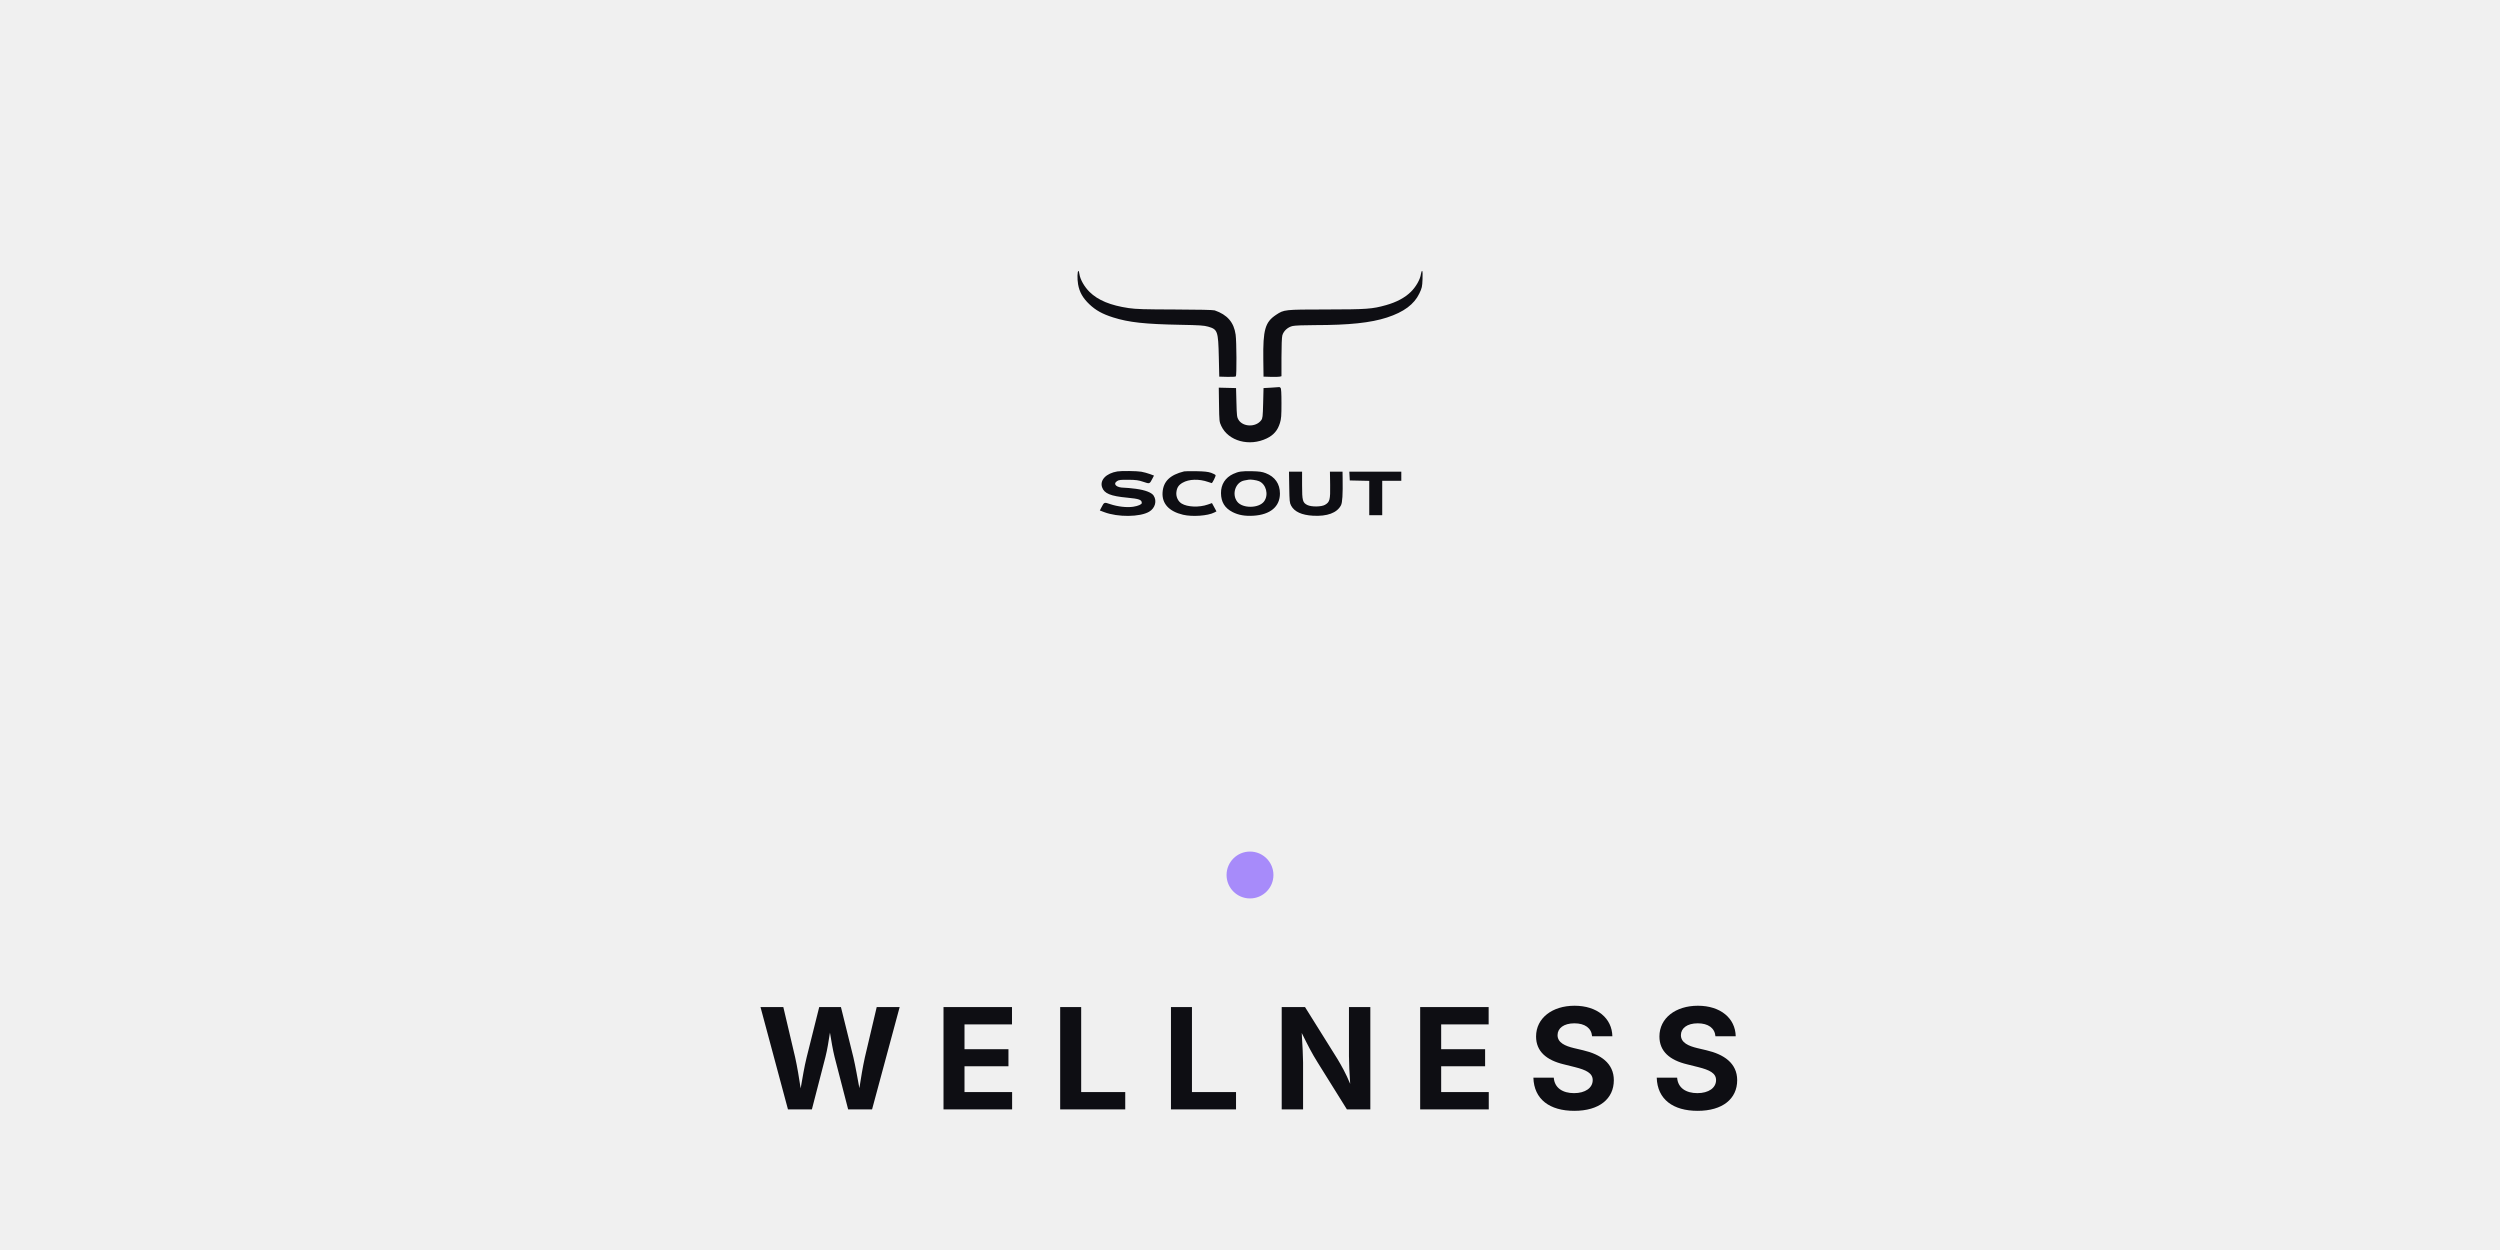
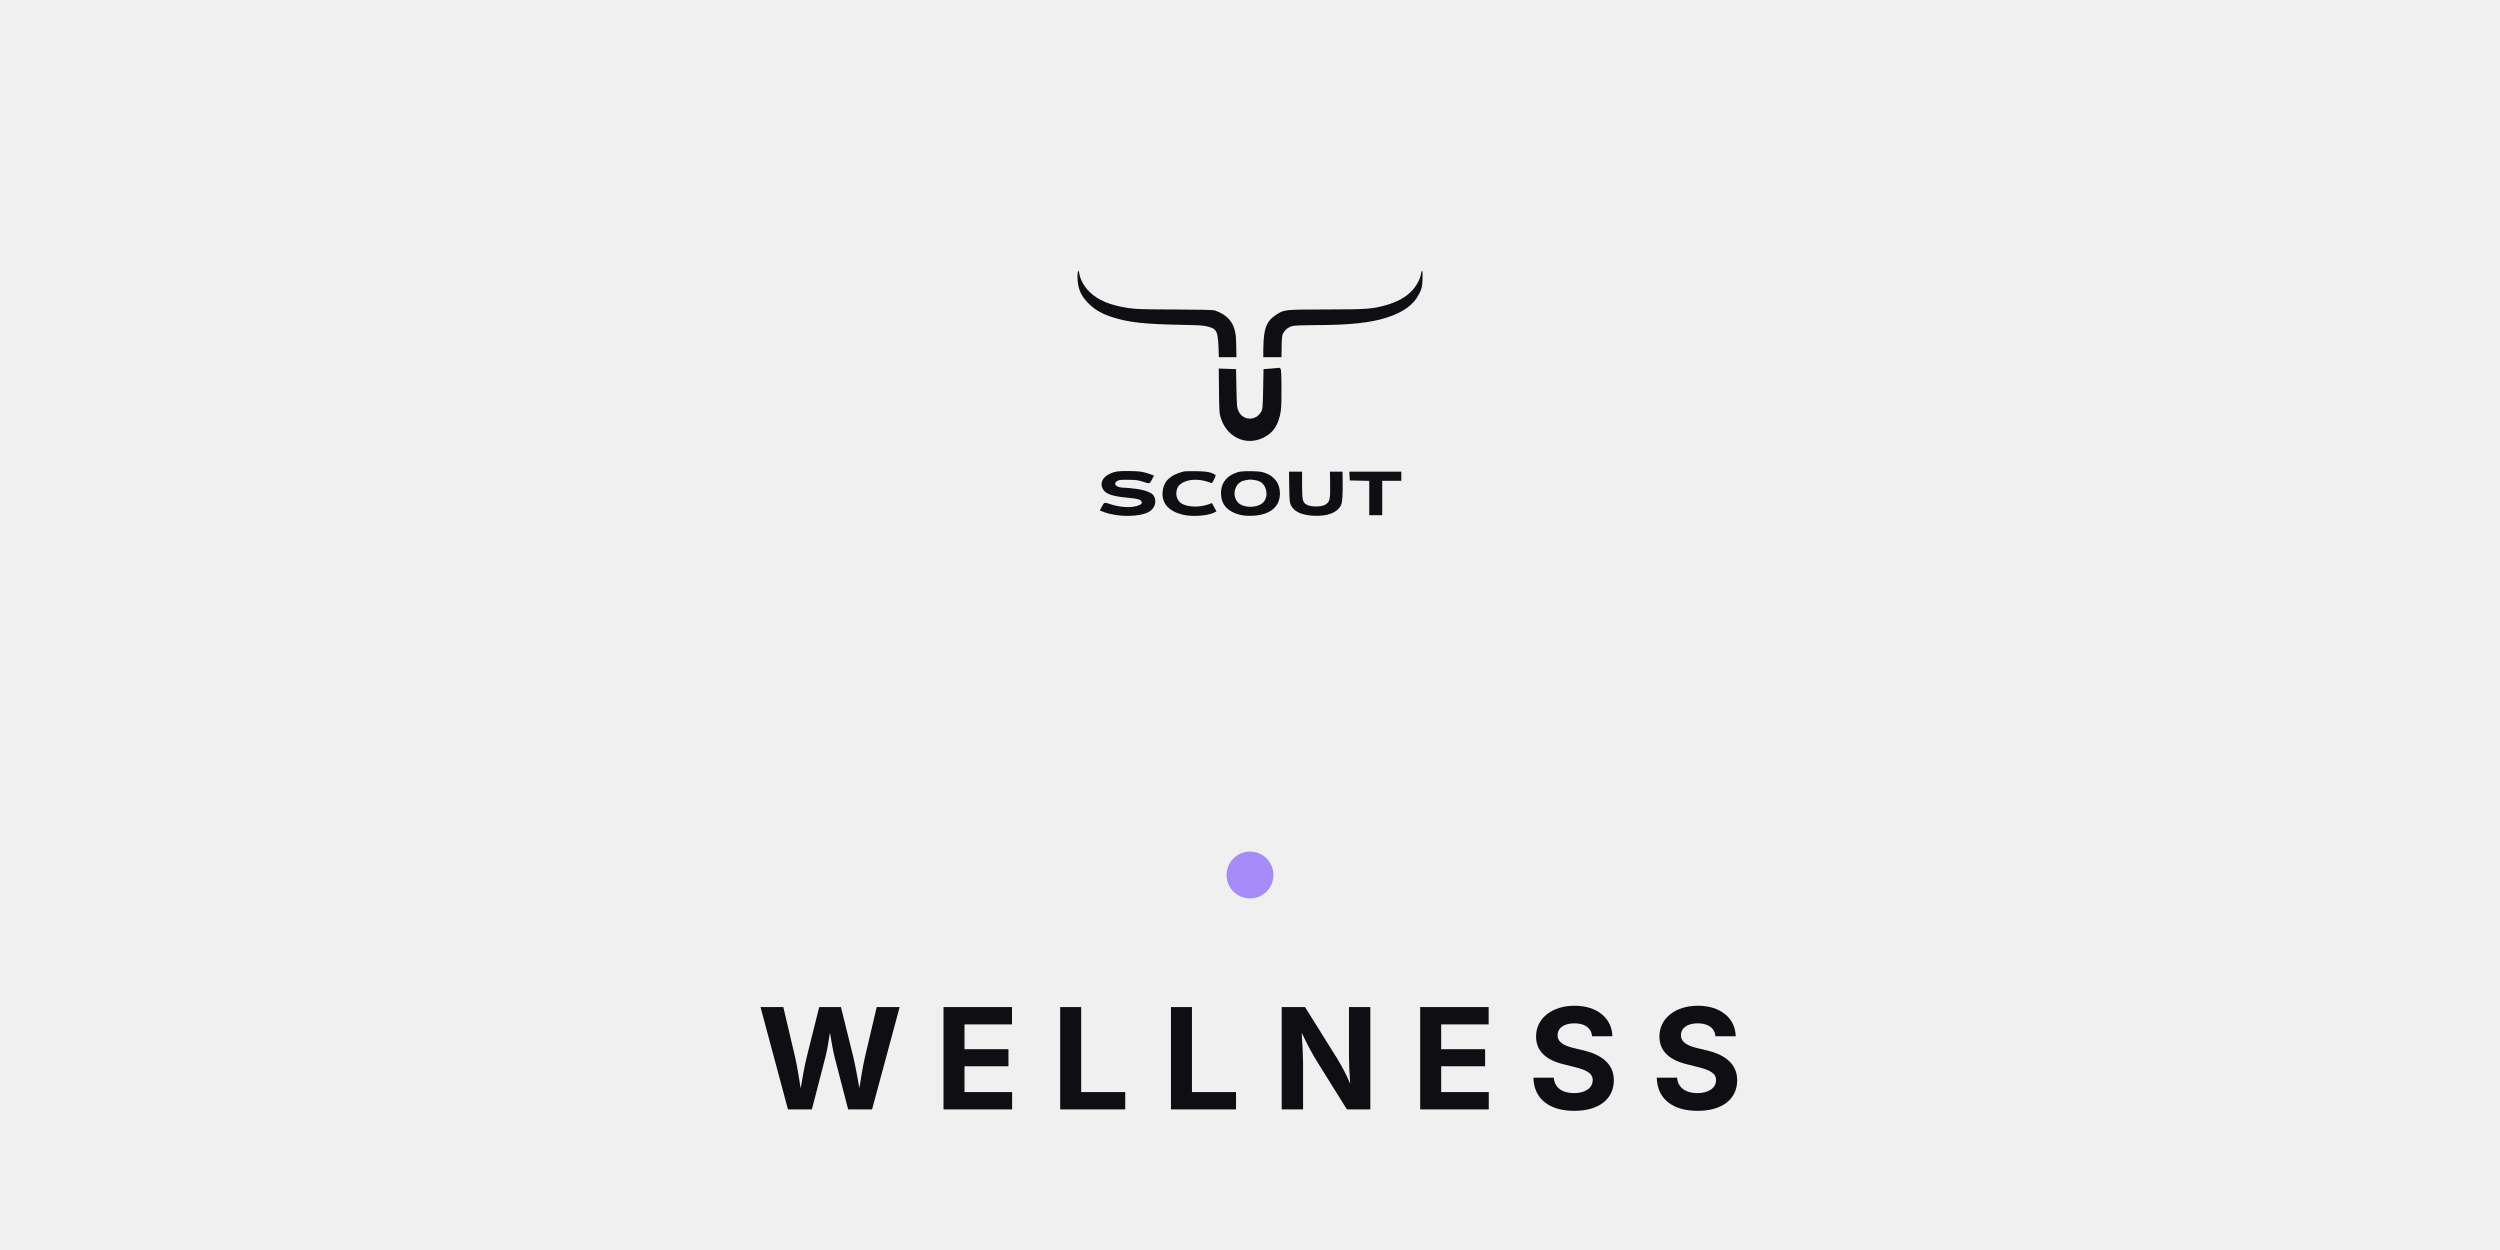
<svg xmlns="http://www.w3.org/2000/svg" width="320" height="160" viewBox="0 0 320 160" fill="none">
  <style>
    .u-mark { fill: #0E0E13; }
    .wordmark { fill: #0E0E13; font-family: Inter, system-ui, sans-serif; font-weight: 700; font-size: 18px; letter-spacing: 4px; }
    .accent-dot { fill: #A78BFA; }
    @media (prefers-color-scheme: dark) {
      .u-mark { fill: #FFFFFF; }
      .wordmark { fill: #FFFFFF; }
    }
  </style>
+   <defs>
+     <clipPath id="lwe-horn-clip">
+       <rect x="0" y="0" width="1024" height="427" />
+     </clipPath>
+   </defs>
  <g transform="translate(110, 4) scale(0.0977)">
-     <path class="u-mark" fill-rule="evenodd" clip-rule="evenodd" d="M288.289 318.118C289.221 325.07 294.736 334.799 301.552 341.515C312.636 352.436 329.068 359.222 352.865 362.704C362.461 364.109 373.085 364.43 413.5 364.539C444.206 364.622 463.62 365.057 465.5 365.703C482.094 371.409 490.715 381.404 492.955 397.534C494.205 406.54 494.432 450.968 493.234 452.166C492.735 452.665 487.64 452.945 481.913 452.787L471.5 452.5L470.904 426.5C470.134 392.886 469.331 390.594 457.072 387.048C451.513 385.44 445.875 385.061 420.5 384.59C373.973 383.726 353.073 381.434 332.5 374.939C318.536 370.53 309.727 365.665 301.395 357.761C292.764 349.574 288.302 341.702 286.54 331.552C285.287 324.336 285.555 314 286.996 314C287.403 314 287.985 315.853 288.289 318.118ZM737.81 324.852C737.4 334.804 737.059 336.344 733.697 343.424C726.882 357.773 713.38 367.822 691.201 375.051C669.87 382.003 641.478 384.995 596.799 384.998C582.904 384.999 570.906 385.47 567.799 386.135C561.366 387.513 555.764 392.584 554.115 398.523C553.448 400.928 553.009 412.273 553.006 427.231L553 451.962L550.75 452.524C549.513 452.833 544.225 452.954 539 452.793L529.5 452.5L529.208 430C528.703 391.074 531.565 381.065 545.923 371.549C556.38 364.619 556.785 364.576 611.5 364.498C664.99 364.423 671.76 363.934 689.908 358.842C703.728 354.963 714.681 349.113 722.513 341.427C729.264 334.801 734.78 325.059 735.711 318.118C736.015 315.853 736.712 314 737.26 314C737.889 314 738.092 318.008 737.81 324.852ZM551.8 467.2C552.65 468.05 553 473.999 553 487.595C553 504.029 552.709 507.73 550.98 513.331C548.003 522.966 542.739 529.088 533.685 533.443C510.841 544.431 483.42 536.926 474.148 517.148C471.571 511.651 471.491 510.904 471.181 489.217L470.862 466.933L482.181 467.217L493.5 467.5L494 486.5C494.459 503.939 494.683 505.795 496.733 509.09C502.665 518.63 519.466 518.964 526.395 509.681C528.321 507.101 528.542 505.189 529 487.181L529.5 467.5L539.5 466.944C545 466.638 549.748 466.3 550.05 466.194C550.352 466.087 551.14 466.54 551.8 467.2ZM369.51 577.086C372.742 577.684 377.769 579.064 380.68 580.153L385.973 582.133L384.065 585.817C380.2 593.277 380.429 593.192 372 590.314C365.72 588.17 362.542 587.733 352.457 587.627C342.468 587.522 339.953 587.802 337.707 589.273C331.722 593.193 336.653 597.978 346.718 598.02C349.348 598.03 356.37 598.687 362.323 599.479C374.422 601.09 382.855 604.323 385.505 608.368C390.122 615.414 387.483 624.874 379.615 629.485C367.558 636.551 338.69 636.822 320.764 630.038L315.027 627.867L316.935 624.183C320.78 616.762 320.623 616.825 328.5 619.5C338.364 622.85 350.702 624.245 358.916 622.938C365.335 621.917 370 619.863 370 618.059C370 613.778 366.655 612.558 350.851 611.072C328.923 609.009 320.659 605.556 317.941 597.322C314.842 587.93 323.391 579.136 338 576.691C343.345 575.796 363.928 576.055 369.51 577.086ZM460.852 578.512C463.796 579.534 466.43 580.956 466.705 581.673C467.129 582.778 462.556 592 461.584 592C461.401 592 459.336 591.324 456.995 590.498C444.986 586.261 431.766 586.668 423.392 591.532C418.192 594.552 416.044 597.836 415.331 603.856C414.626 609.806 417.424 615.876 422.219 618.798C429.89 623.473 445.237 624.043 456.532 620.073L461.943 618.172L464.885 623.605L467.828 629.038L464.964 630.519C456.533 634.879 436.293 636.336 424.098 633.461C405.613 629.104 396.174 618.766 397.231 604.038C398.263 589.668 407.01 581.189 425.5 576.635C426.6 576.364 433.8 576.257 441.5 576.398C452.037 576.59 456.824 577.113 460.852 578.512ZM532.381 578.97C544.499 583.651 550.973 592.927 550.99 605.636C551.014 622.772 538.349 633.399 516.316 634.731C505.29 635.397 496.744 633.916 489.04 630.003C478.733 624.768 473.839 616.787 473.766 605.095C473.695 593.763 479.348 584.877 489.735 579.995C496.621 576.758 501.32 576.076 514.5 576.402C524.087 576.639 527.682 577.156 532.381 578.97ZM580 594.599C580 614.776 580.754 617.653 586.827 620.669C592.174 623.324 605.243 623.202 610.001 620.453C616.313 616.807 617.081 613.836 616.772 594.249L616.5 576.998L624.75 576.999L633 577L633.133 585.75C633.455 606.913 632.815 617.426 630.986 621C625.88 630.977 612.916 635.81 594.189 634.72C579.483 633.864 569.89 629.439 565.678 621.57C563.684 617.844 563.473 615.789 563.176 597.25L562.853 577H571.426H580V594.599ZM710 583V589H697.5H685V611.5V634H676.5H668V611.53V589.06L655.25 588.78L642.5 588.5L642.2 582.75L641.9 577H675.95H710V583ZM510 587.512C509.175 587.707 506.786 588.147 504.69 588.49C492.848 590.427 487.353 606.551 495.155 616.47C502.219 625.451 523.569 625.117 530.259 615.92C536.518 607.317 532.985 593.39 523.547 589.459C520.221 588.074 512.388 586.948 510 587.512Z" />
+     <g clip-path="url(#lwe-horn-clip)">
+       <path class="u-mark" fill-rule="evenodd" clip-rule="evenodd" d="M288.289 318.118C289.221 325.07 294.736 334.799 301.552 341.515C312.636 352.436 329.068 359.222 352.865 362.704C362.461 364.109 373.085 364.43 413.5 364.539C444.206 364.622 463.62 365.057 465.5 365.703C482.094 371.409 490.715 381.404 492.955 397.534C494.205 406.54 494.432 450.968 493.234 452.166C492.735 452.665 487.64 452.945 481.913 452.787L471.5 452.5L470.904 426.5C470.134 392.886 469.331 390.594 457.072 387.048C451.513 385.44 445.875 385.061 420.5 384.59C373.973 383.726 353.073 381.434 332.5 374.939C318.536 370.53 309.727 365.665 301.395 357.761C292.764 349.574 288.302 341.702 286.54 331.552C285.287 324.336 285.555 314 286.996 314C287.403 314 287.985 315.853 288.289 318.118Z M737.81 324.852C737.4 334.804 737.059 336.344 733.697 343.424C726.882 357.773 713.38 367.822 691.201 375.051C669.87 382.003 641.478 384.995 596.799 384.998C582.904 384.999 570.906 385.47 567.799 386.135C561.366 387.513 555.764 392.584 554.115 398.523C553.448 400.928 553.009 412.273 553.006 427.231L553 451.962L550.75 452.524C549.513 452.833 544.225 452.954 539 452.793L529.5 452.5L529.208 430C528.703 391.074 531.565 381.065 545.923 371.549C556.38 364.619 556.785 364.576 611.5 364.498C664.99 364.423 671.76 363.934 689.908 358.842C703.728 354.963 714.681 349.113 722.513 341.427C729.264 334.801 734.78 325.059 735.711 318.118C736.015 315.853 736.712 314 737.26 314C737.889 314 738.092 318.008 737.81 324.852Z" />
+     </g>
+     <g transform="translate(0,544) scale(1,1.32468) translate(0,-544)">
+       <path class="u-mark" fill-rule="evenodd" clip-rule="evenodd" d="M551.8 467.2C552.65 468.05 553 473.999 553 487.595C553 504.029 552.709 507.73 550.98 513.331C548.003 522.966 542.739 529.088 533.685 533.443C510.841 544.431 483.42 536.926 474.148 517.148C471.571 511.651 471.491 510.904 471.181 489.217L470.862 466.933L482.181 467.217L493.5 467.5L494 486.5C494.459 503.939 494.683 505.795 496.733 509.09C502.665 518.63 519.466 518.964 526.395 509.681C528.321 507.101 528.542 505.189 529 487.181L529.5 467.5L539.5 466.944C545 466.638 549.748 466.3 550.05 466.194C550.352 466.087 551.14 466.54 551.8 467.2Z" />
+     </g>
+     <path class="u-mark" fill-rule="evenodd" clip-rule="evenodd" d="M369.51 577.086C372.742 577.684 377.769 579.064 380.68 580.153L385.973 582.133L384.065 585.817C380.2 593.277 380.429 593.192 372 590.314C365.72 588.17 362.542 587.733 352.457 587.627C342.468 587.522 339.953 587.802 337.707 589.273C331.722 593.193 336.653 597.978 346.718 598.02C349.348 598.03 356.37 598.687 362.323 599.479C374.422 601.09 382.855 604.323 385.505 608.368C390.122 615.414 387.483 624.874 379.615 629.485C367.558 636.551 338.69 636.822 320.764 630.038L315.027 627.867L316.935 624.183C320.78 616.762 320.623 616.825 328.5 619.5C338.364 622.85 350.702 624.245 358.916 622.938C365.335 621.917 370 619.863 370 618.059C370 613.778 366.655 612.558 350.851 611.072C328.923 609.009 320.659 605.556 317.941 597.322C314.842 587.93 323.391 579.136 338 576.691C343.345 575.796 363.928 576.055 369.51 577.086ZM460.852 578.512C463.796 579.534 466.43 580.956 466.705 581.673C467.129 582.778 462.556 592 461.584 592C461.401 592 459.336 591.324 456.995 590.498C444.986 586.261 431.766 586.668 423.392 591.532C418.192 594.552 416.044 597.836 415.331 603.856C414.626 609.806 417.424 615.876 422.219 618.798C429.89 623.473 445.237 624.043 456.532 620.073L461.943 618.172L464.885 623.605L467.828 629.038L464.964 630.519C456.533 634.879 436.293 636.336 424.098 633.461C405.613 629.104 396.174 618.766 397.231 604.038C398.263 589.668 407.01 581.189 425.5 576.635C426.6 576.364 433.8 576.257 441.5 576.398C452.037 576.59 456.824 577.113 460.852 578.512ZM532.381 578.97C544.499 583.651 550.973 592.927 550.99 605.636C551.014 622.772 538.349 633.399 516.316 634.731C505.29 635.397 496.744 633.916 489.04 630.003C478.733 624.768 473.839 616.787 473.766 605.095C473.695 593.763 479.348 584.877 489.735 579.995C496.621 576.758 501.32 576.076 514.5 576.402C524.087 576.639 527.682 577.156 532.381 578.97ZM580 594.599C580 614.776 580.754 617.653 586.827 620.669C592.174 623.324 605.243 623.202 610.001 620.453C616.313 616.807 617.081 613.836 616.772 594.249L616.5 576.998L624.75 576.999L633 577L633.133 585.75C633.455 606.913 632.815 617.426 630.986 621C625.88 630.977 612.916 635.81 594.189 634.72C579.483 633.864 569.89 629.439 565.678 621.57C563.684 617.844 563.473 615.789 563.176 597.25L562.853 577H571.426H580V594.599ZM710 583V589H697.5H685V611.5V634H676.5H668V611.53V589.06L655.25 588.78L642.5 588.5L642.2 582.75L641.9 577H675.95H710V583ZM510 587.512C509.175 587.707 506.786 588.147 504.69 588.49C492.848 590.427 487.353 606.551 495.155 616.47C502.219 625.451 523.569 625.117 530.259 615.92C536.518 607.317 532.985 593.39 523.547 589.459C520.221 588.074 512.388 586.948 510 587.512Z" />
  </g>
  <circle class="accent-dot" cx="160" cy="112" r="3" />
  <text class="wordmark" x="160" y="142" text-anchor="middle">WELLNESS</text>
</svg>
